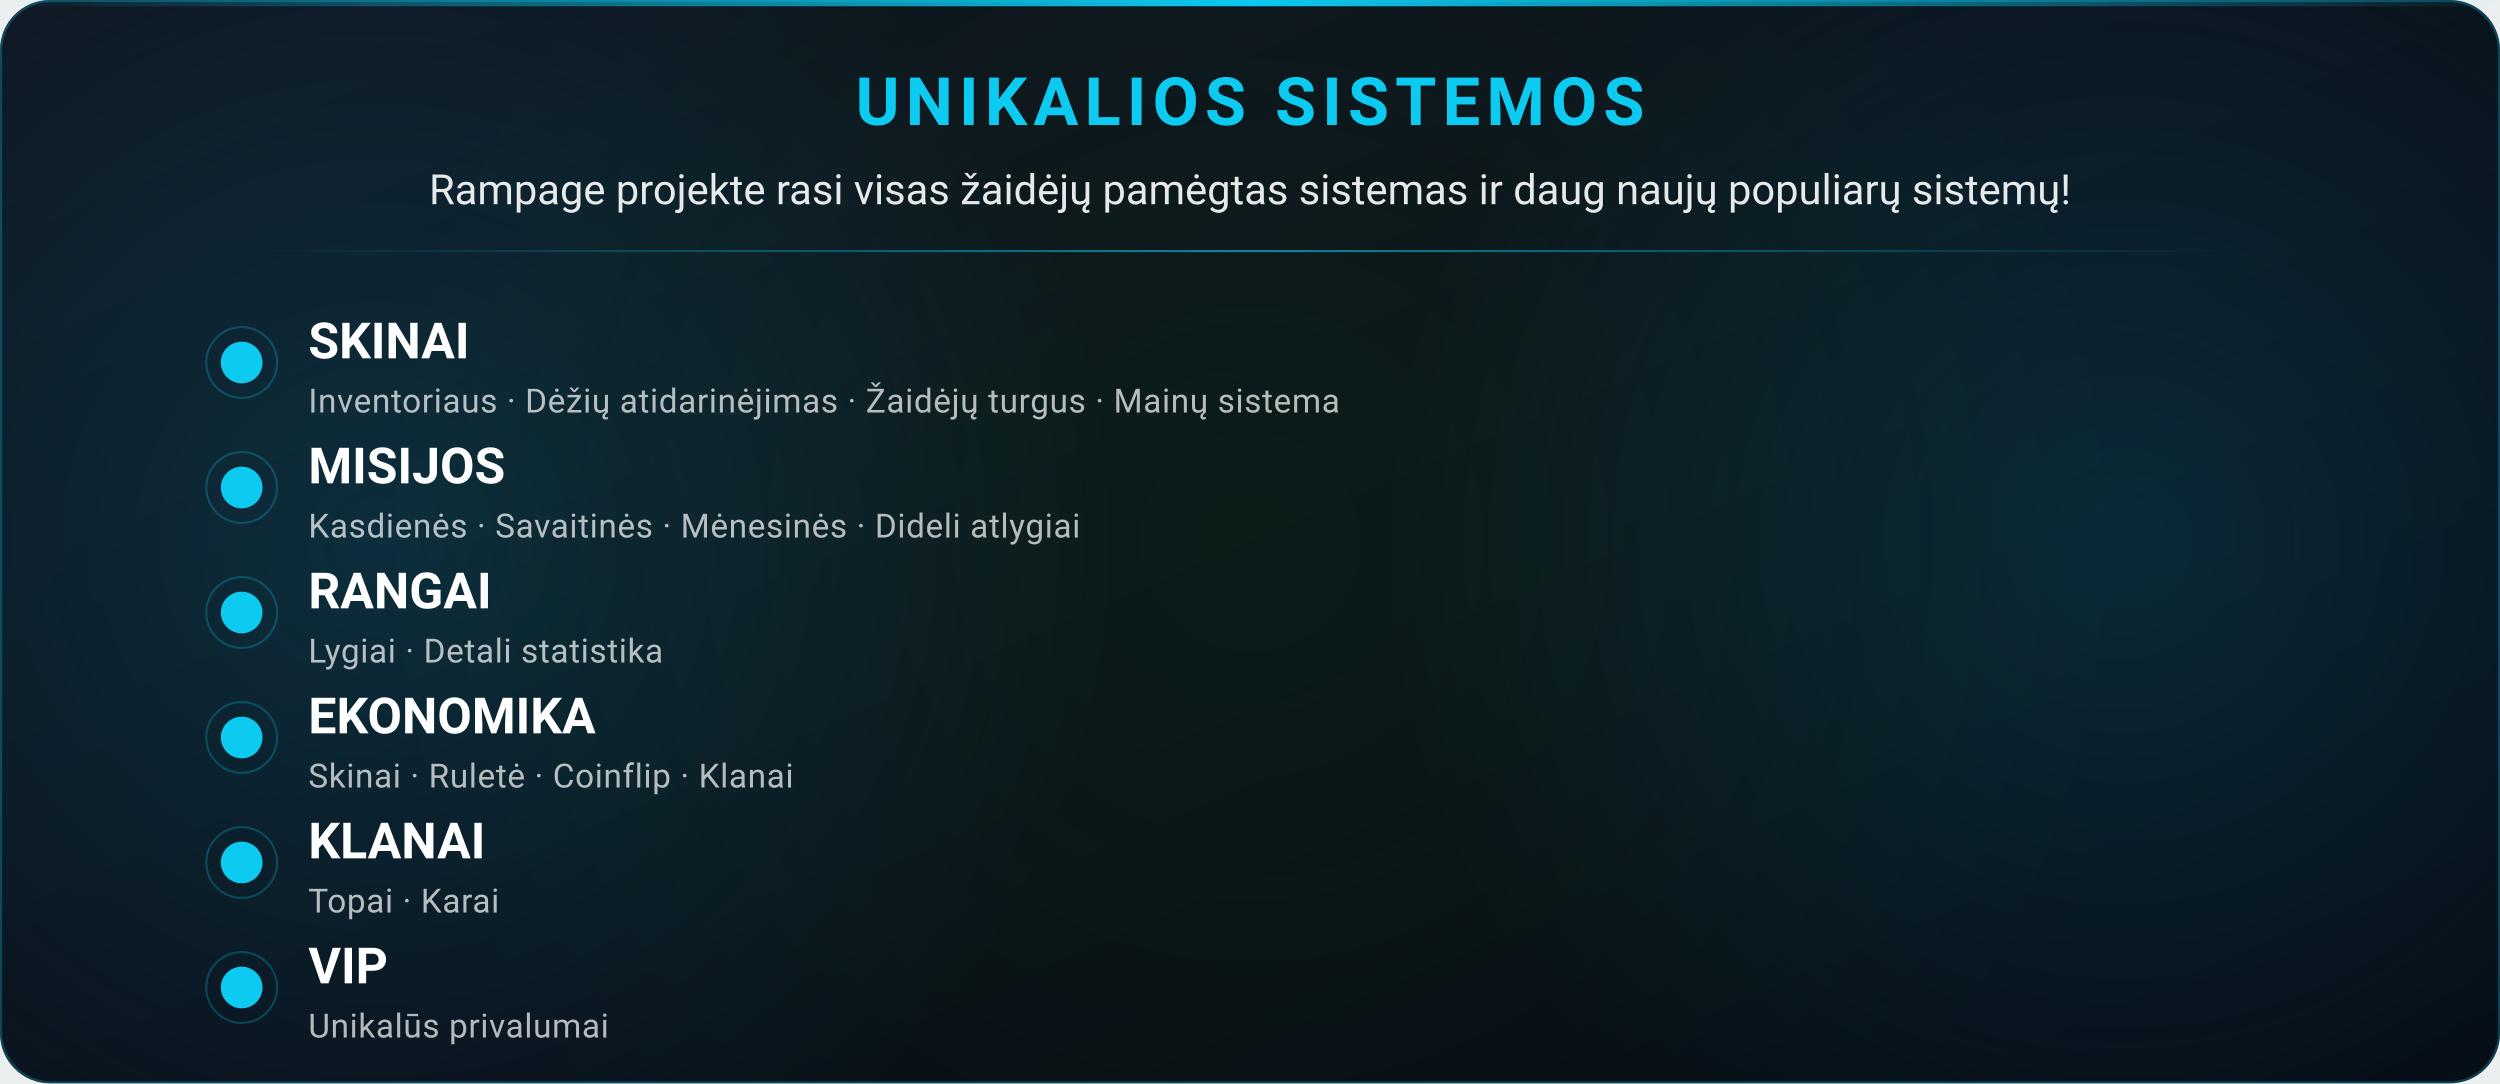
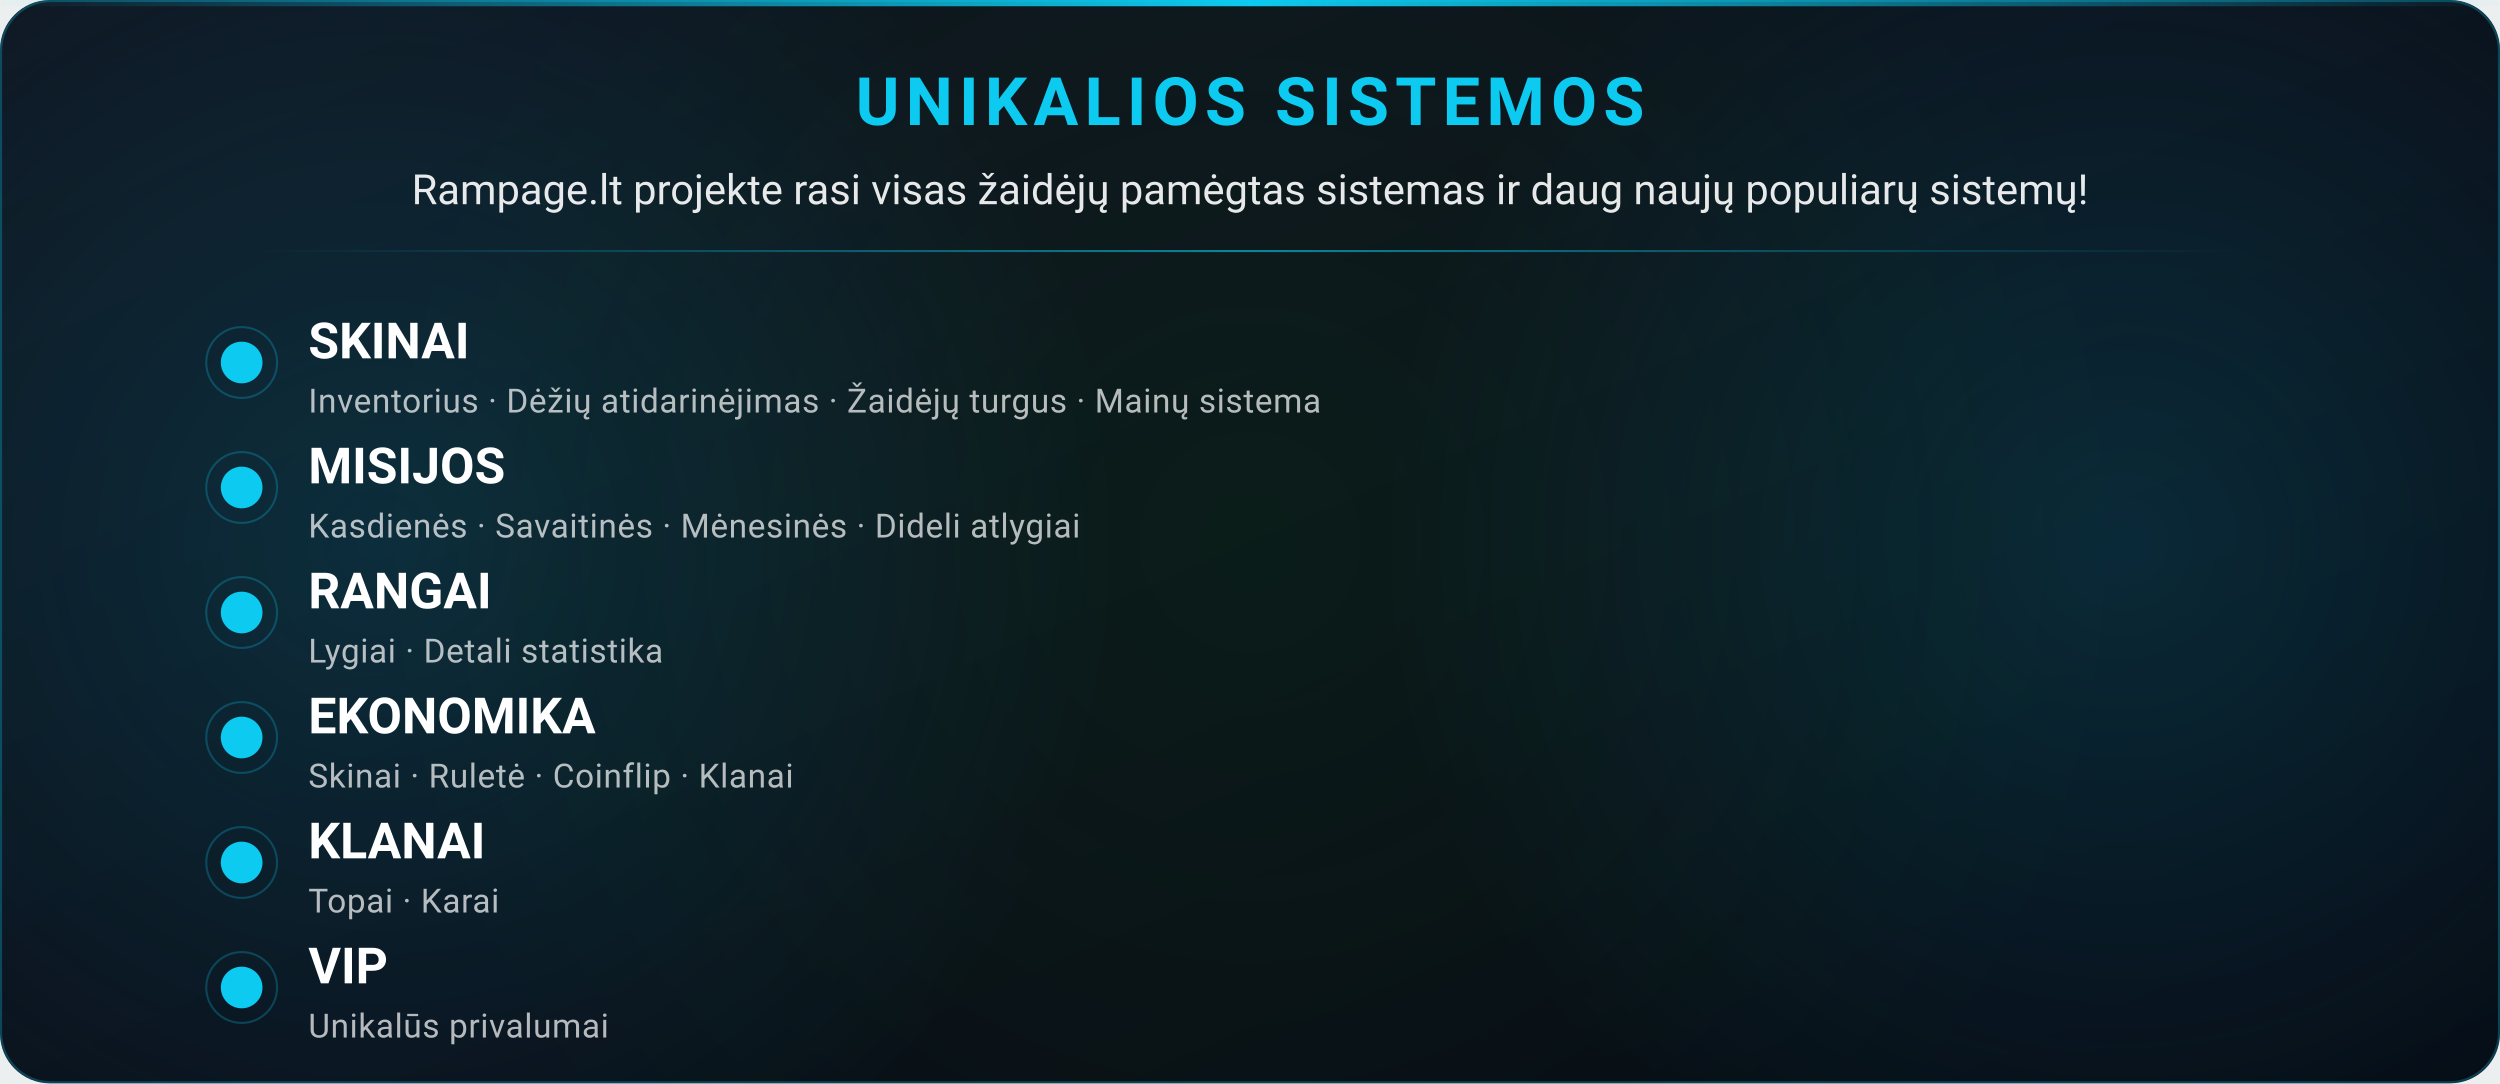
<svg xmlns="http://www.w3.org/2000/svg" viewBox="0 0 1200 520" role="img" aria-label="Unikalios sistemos: Skinai, Misijos, Rangai, Ekonomika, Klanai, VIP. Rampage projekte rasi visas žaidėjų pamėgtas sistemas ir daug naujų populiarų sistemų!">
  <defs>
    <linearGradient id="bg" x1="0" y1="0" x2="1" y2="1">
      <stop offset="0%" stop-color="#0f1621" />
      <stop offset="100%" stop-color="#060912" />
    </linearGradient>
    <linearGradient id="line" x1="0" y1="0" x2="1" y2="0">
      <stop offset="0%" stop-color="#0dcaf0" stop-opacity="0" />
      <stop offset="50%" stop-color="#0dcaf0" stop-opacity="1" />
      <stop offset="100%" stop-color="#0dcaf0" stop-opacity="0" />
    </linearGradient>
    <radialGradient id="glowCyan" cx="0.5" cy="0.5" r="0.5">
      <stop offset="0%" stop-color="#0dcaf0" stop-opacity="0.15" />
      <stop offset="100%" stop-color="#0dcaf0" stop-opacity="0" />
    </radialGradient>
    <radialGradient id="glowGreen" cx="0.5" cy="0.5" r="0.5">
      <stop offset="0%" stop-color="#19ee19" stop-opacity="0.06" />
      <stop offset="100%" stop-color="#19ee19" stop-opacity="0" />
    </radialGradient>
  </defs>
  <rect width="1200" height="520" rx="24" ry="24" fill="url(#bg)" />
  <circle cx="180" cy="260" r="360" fill="url(#glowCyan)" />
  <circle cx="1020" cy="260" r="360" fill="url(#glowCyan)" />
  <circle cx="600" cy="260" r="420" fill="url(#glowGreen)" />
  <rect x="0.5" y="0.5" width="1199" height="519" rx="24" ry="24" fill="none" stroke="#0dcaf0" stroke-opacity="0.28" stroke-width="1" />
  <rect x="0" y="0" width="1200" height="3" fill="url(#line)" />
  <text x="600" y="60" text-anchor="middle" font-family="'Roboto',Arial,sans-serif" font-size="32" font-weight="700" fill="#0dcaf0" letter-spacing="3">UNIKALIOS SISTEMOS</text>
-   <text x="600" y="98" text-anchor="middle" font-family="'Roboto','Segoe UI',Arial,sans-serif" font-size="20" font-weight="400" fill="#ffffff" opacity="0.90">Rampage projekte rasi visas žaidėjų pamėgtas sistemas ir daug naujų populiarų sistemų!</text>
+   <text x="600" y="98" text-anchor="middle" font-family="'Roboto','Segoe UI',Arial,sans-serif" font-size="20" font-weight="400" fill="#ffffff" opacity="0.90">Rampage.lt projekte rasi visas žaidėjų pamėgtas sistemas ir daug naujų populiarų sistemų!</text>
  <rect x="120" y="120" width="960" height="1" fill="url(#line)" opacity="0.6" />
  <g font-family="'Roboto','Segoe UI',Arial,sans-serif">
    <g transform="translate(100, 150)">
      <circle cx="16" cy="24" r="10" fill="#0dcaf0" />
      <circle cx="16" cy="24" r="17" fill="none" stroke="#0dcaf0" stroke-opacity="0.25" />
      <text x="48" y="22" font-size="24" font-weight="700" fill="#ffffff">SKINAI</text>
-       <text x="48" y="48" font-size="16" font-weight="400" fill="#ffffff" opacity="0.70" letter-spacing="0.3">Inventoriaus · Dėžių atidarinėjimas · Žaidėjų turgus · Mainų sistema</text>
+       <text x="48" y="48" font-size="16" font-weight="400" fill="#ffffff" opacity="0.70" letter-spacing="0.3">Inventorius · Dėžių atidarinėjimas · Žaidėjų turgus · Mainų sistema</text>
    </g>
    <g transform="translate(100, 210)">
      <circle cx="16" cy="24" r="10" fill="#0dcaf0" />
      <circle cx="16" cy="24" r="17" fill="none" stroke="#0dcaf0" stroke-opacity="0.25" />
      <text x="48" y="22" font-size="24" font-weight="700" fill="#ffffff">MISIJOS</text>
      <text x="48" y="48" font-size="16" font-weight="400" fill="#ffffff" opacity="0.70" letter-spacing="0.3">Kasdienės · Savaitinės · Mėnesinės · Dideli atlygiai</text>
    </g>
    <g transform="translate(100, 270)">
      <circle cx="16" cy="24" r="10" fill="#0dcaf0" />
      <circle cx="16" cy="24" r="17" fill="none" stroke="#0dcaf0" stroke-opacity="0.25" />
      <text x="48" y="22" font-size="24" font-weight="700" fill="#ffffff">RANGAI</text>
      <text x="48" y="48" font-size="16" font-weight="400" fill="#ffffff" opacity="0.70" letter-spacing="0.3">Lygiai · Detali statistika</text>
    </g>
    <g transform="translate(100, 330)">
      <circle cx="16" cy="24" r="10" fill="#0dcaf0" />
      <circle cx="16" cy="24" r="17" fill="none" stroke="#0dcaf0" stroke-opacity="0.25" />
      <text x="48" y="22" font-size="24" font-weight="700" fill="#ffffff">EKONOMIKA</text>
      <text x="48" y="48" font-size="16" font-weight="400" fill="#ffffff" opacity="0.70" letter-spacing="0.3">Skinai · Ruletė · Coinflip · Klanai</text>
    </g>
    <g transform="translate(100, 390)">
      <circle cx="16" cy="24" r="10" fill="#0dcaf0" />
      <circle cx="16" cy="24" r="17" fill="none" stroke="#0dcaf0" stroke-opacity="0.25" />
      <text x="48" y="22" font-size="24" font-weight="700" fill="#ffffff">KLANAI</text>
      <text x="48" y="48" font-size="16" font-weight="400" fill="#ffffff" opacity="0.70" letter-spacing="0.3">Topai · Karai</text>
    </g>
    <g transform="translate(100, 450)">
      <circle cx="16" cy="24" r="10" fill="#0dcaf0" />
      <circle cx="16" cy="24" r="17" fill="none" stroke="#0dcaf0" stroke-opacity="0.25" />
      <text x="48" y="22" font-size="24" font-weight="700" fill="#ffffff">VIP</text>
      <text x="48" y="48" font-size="16" font-weight="400" fill="#ffffff" opacity="0.70" letter-spacing="0.3">Unikalūs privalumai</text>
    </g>
  </g>
</svg>
